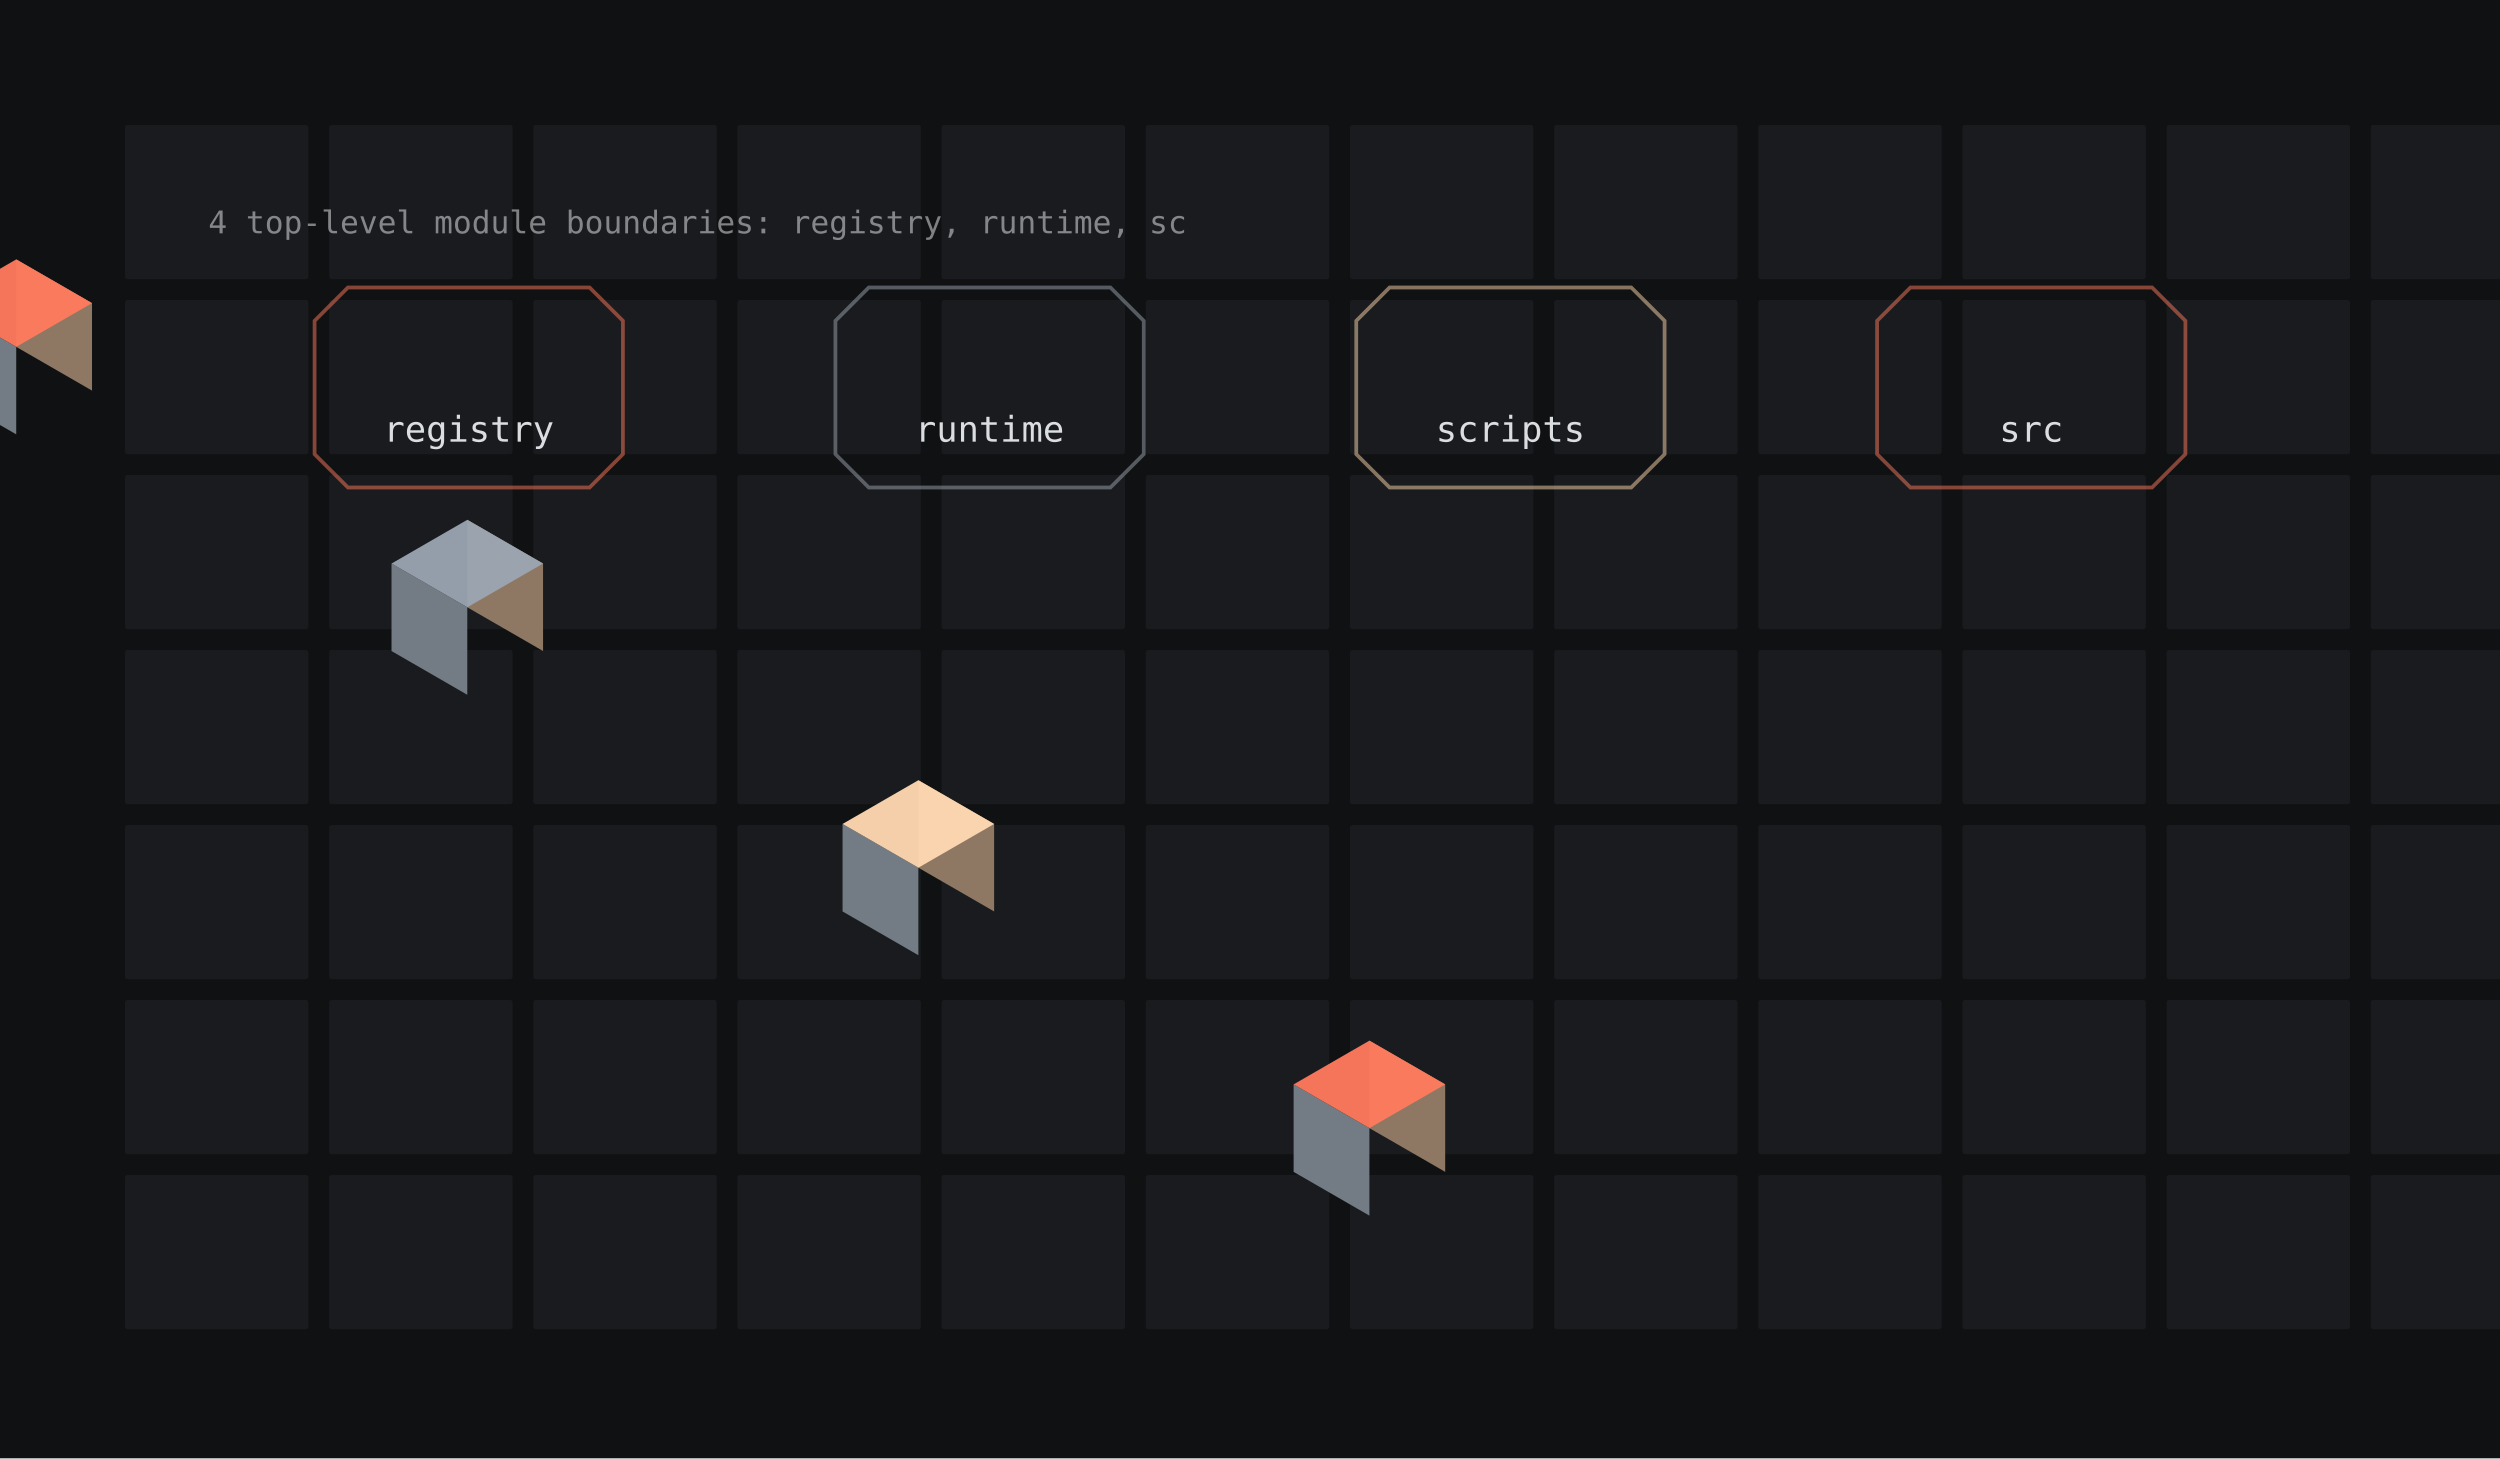
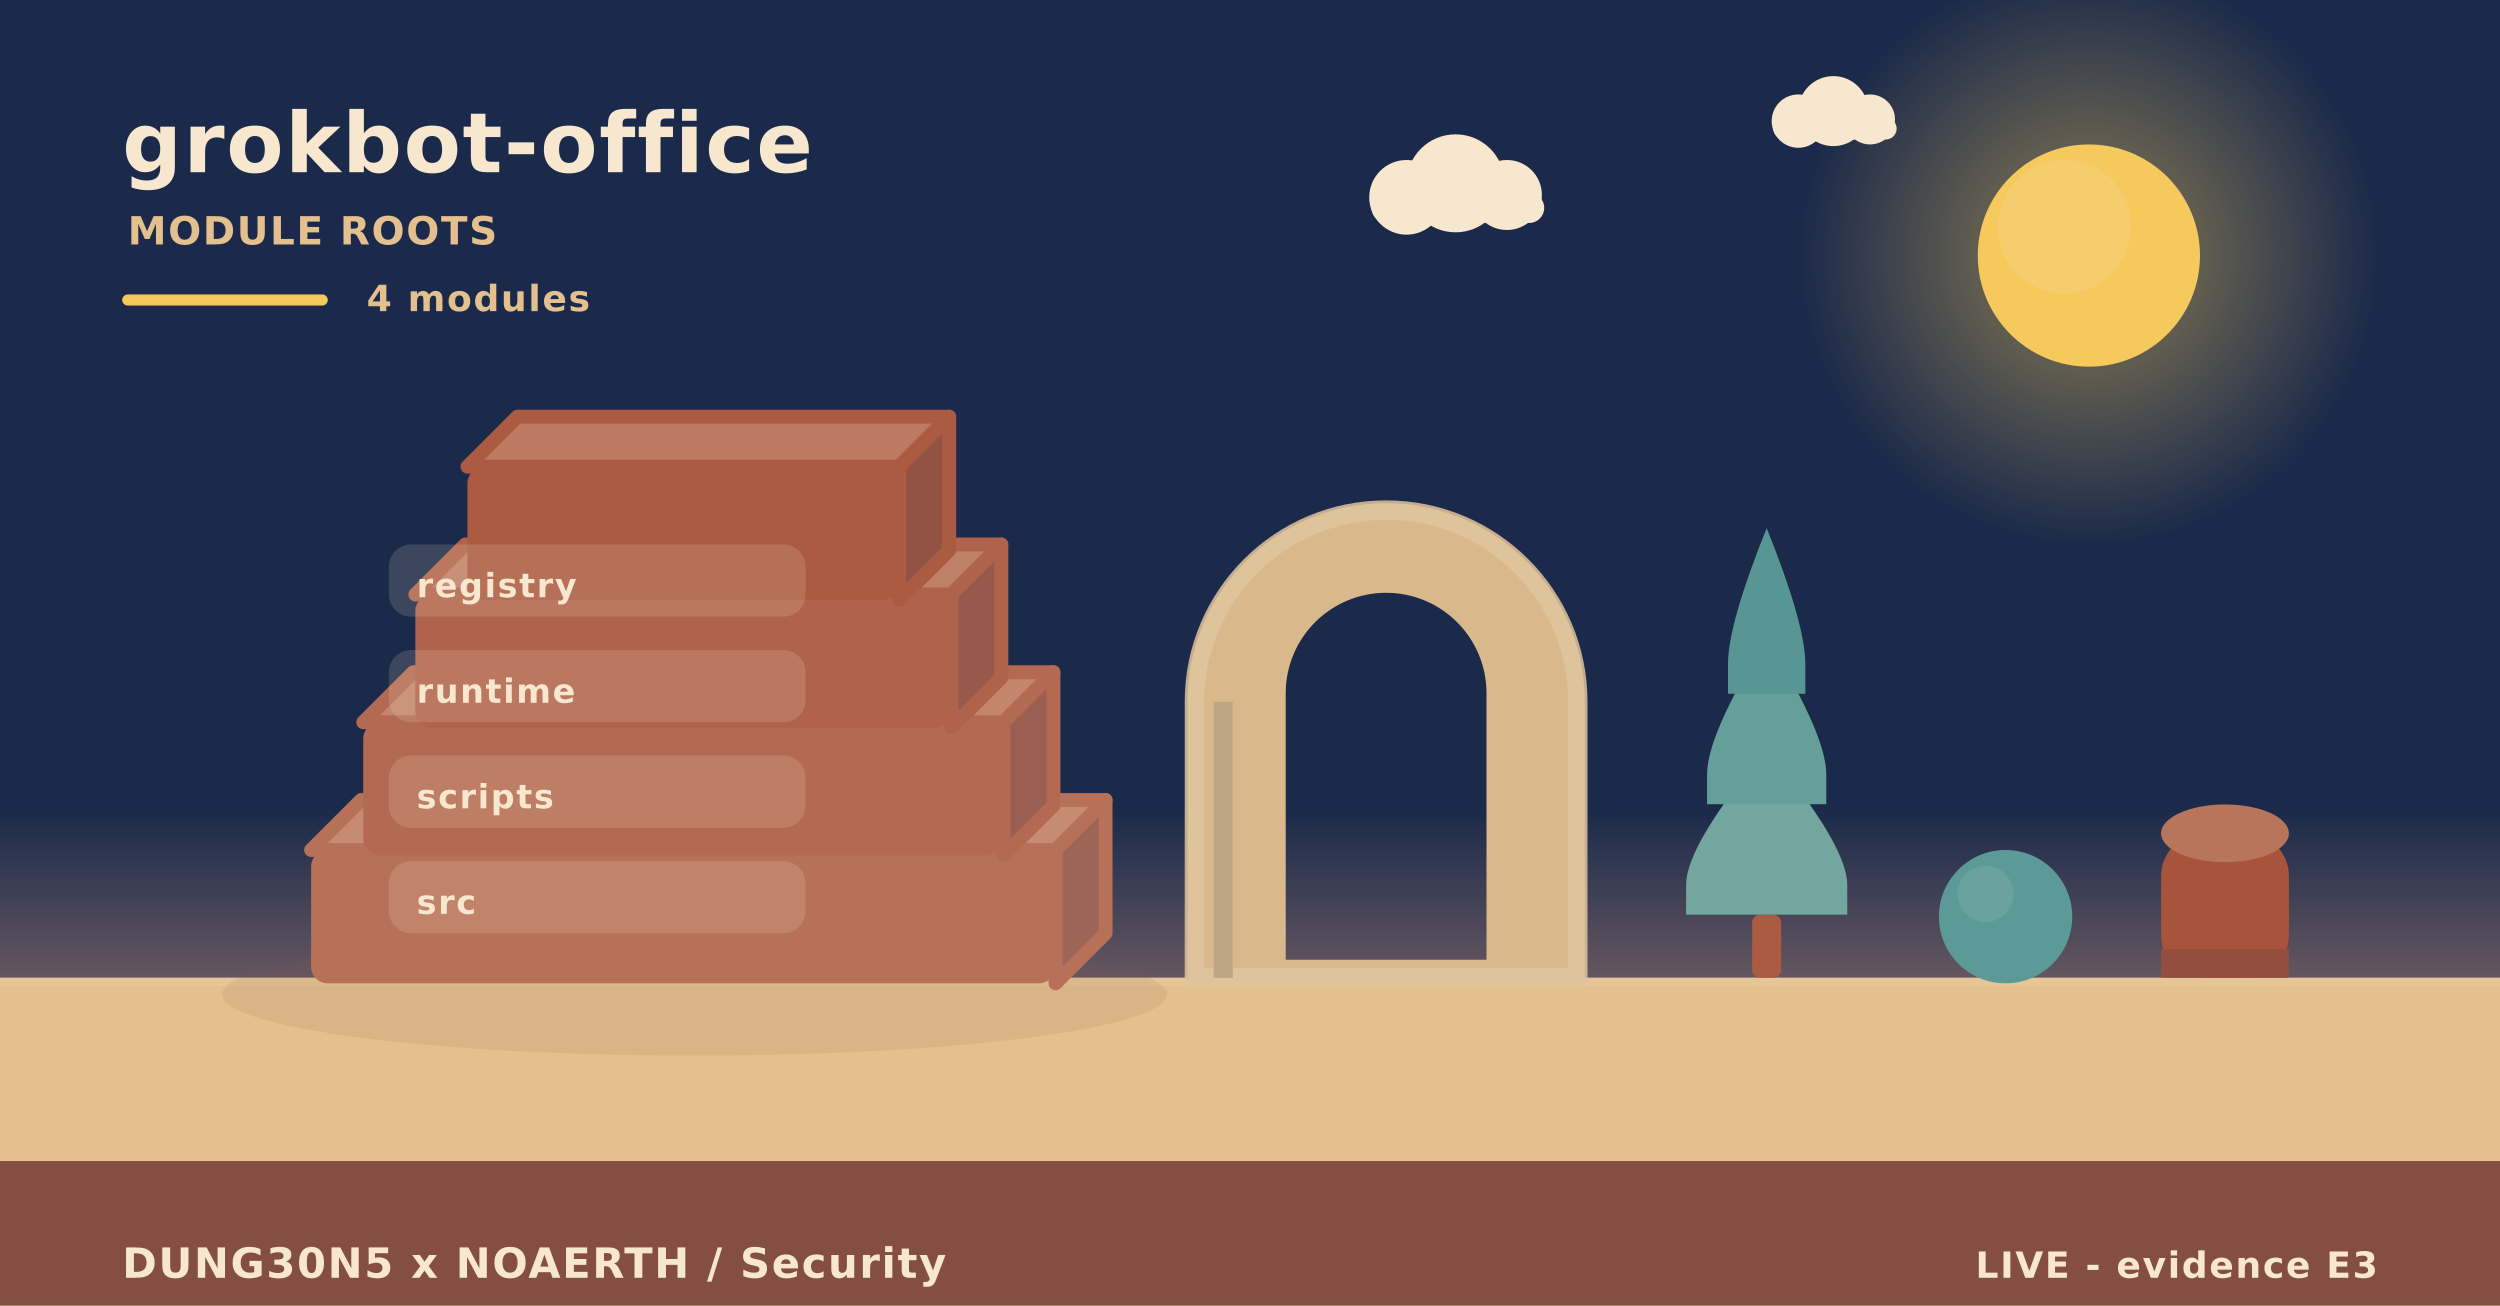
- <svg xmlns="http://www.w3.org/2000/svg" viewBox="0 0 1200 700" width="1200" height="700" role="img" aria-label="grokbot-office architecture">
-   <rect width="1200" height="700" fill="#0f1113" />
-   <defs>
-     <linearGradient id="ga" x1="0" y1="0" x2="1" y2="1">
-       <stop offset="0%" stop-color="#ff7a5c" />
-       <stop offset="100%" stop-color="#9aa5b1" />
-     </linearGradient>
-   </defs>
-   <rect x="60.00" y="60.00" width="88.00" height="74.00" rx="1.20" fill="#f1f3f5" opacity="0.05" />
-   <rect x="158.00" y="60.00" width="88.00" height="74.00" rx="1.20" fill="#f1f3f5" opacity="0.05" />
-   <rect x="256.00" y="60.00" width="88.00" height="74.00" rx="1.20" fill="#f1f3f5" opacity="0.05" />
-   <rect x="354.00" y="60.00" width="88.00" height="74.00" rx="1.20" fill="#f1f3f5" opacity="0.05" />
-   <rect x="452.00" y="60.00" width="88.00" height="74.00" rx="1.20" fill="#f1f3f5" opacity="0.05" />
-   <rect x="550.00" y="60.00" width="88.00" height="74.00" rx="1.20" fill="#f1f3f5" opacity="0.05" />
-   <rect x="648.00" y="60.00" width="88.00" height="74.00" rx="1.20" fill="#f1f3f5" opacity="0.05" />
-   <rect x="746.00" y="60.00" width="88.00" height="74.00" rx="1.20" fill="#f1f3f5" opacity="0.05" />
-   <rect x="844.00" y="60.00" width="88.00" height="74.00" rx="1.20" fill="#f1f3f5" opacity="0.05" />
-   <rect x="942.00" y="60.00" width="88.00" height="74.00" rx="1.20" fill="#f1f3f5" opacity="0.05" />
-   <rect x="1040.00" y="60.00" width="88.00" height="74.00" rx="1.20" fill="#f1f3f5" opacity="0.05" />
-   <rect x="1138.00" y="60.00" width="88.00" height="74.00" rx="1.20" fill="#f1f3f5" opacity="0.05" />
-   <rect x="60.00" y="144.00" width="88.00" height="74.00" rx="1.20" fill="#f1f3f5" opacity="0.05" />
-   <rect x="158.00" y="144.00" width="88.00" height="74.00" rx="1.20" fill="#f1f3f5" opacity="0.05" />
-   <rect x="256.00" y="144.00" width="88.00" height="74.00" rx="1.20" fill="#f1f3f5" opacity="0.05" />
-   <rect x="354.00" y="144.00" width="88.00" height="74.00" rx="1.20" fill="#f1f3f5" opacity="0.05" />
-   <rect x="452.00" y="144.00" width="88.00" height="74.00" rx="1.20" fill="#f1f3f5" opacity="0.05" />
-   <rect x="550.00" y="144.00" width="88.00" height="74.00" rx="1.20" fill="#f1f3f5" opacity="0.05" />
-   <rect x="648.00" y="144.00" width="88.00" height="74.00" rx="1.20" fill="#f1f3f5" opacity="0.05" />
-   <rect x="746.00" y="144.00" width="88.00" height="74.00" rx="1.20" fill="#f1f3f5" opacity="0.05" />
-   <rect x="844.00" y="144.00" width="88.00" height="74.00" rx="1.20" fill="#f1f3f5" opacity="0.05" />
-   <rect x="942.00" y="144.00" width="88.00" height="74.00" rx="1.20" fill="#f1f3f5" opacity="0.05" />
-   <rect x="1040.00" y="144.00" width="88.00" height="74.00" rx="1.20" fill="#f1f3f5" opacity="0.05" />
-   <rect x="1138.00" y="144.00" width="88.00" height="74.00" rx="1.20" fill="#f1f3f5" opacity="0.05" />
-   <rect x="60.00" y="228.00" width="88.00" height="74.00" rx="1.20" fill="#f1f3f5" opacity="0.05" />
-   <rect x="158.00" y="228.00" width="88.00" height="74.00" rx="1.20" fill="#f1f3f5" opacity="0.05" />
-   <rect x="256.00" y="228.00" width="88.00" height="74.00" rx="1.20" fill="#f1f3f5" opacity="0.05" />
-   <rect x="354.00" y="228.00" width="88.00" height="74.00" rx="1.20" fill="#f1f3f5" opacity="0.05" />
-   <rect x="452.00" y="228.00" width="88.00" height="74.00" rx="1.20" fill="#f1f3f5" opacity="0.05" />
-   <rect x="550.00" y="228.00" width="88.00" height="74.00" rx="1.20" fill="#f1f3f5" opacity="0.05" />
-   <rect x="648.00" y="228.00" width="88.00" height="74.00" rx="1.20" fill="#f1f3f5" opacity="0.05" />
-   <rect x="746.00" y="228.00" width="88.00" height="74.00" rx="1.20" fill="#f1f3f5" opacity="0.05" />
-   <rect x="844.00" y="228.00" width="88.00" height="74.00" rx="1.20" fill="#f1f3f5" opacity="0.05" />
-   <rect x="942.00" y="228.00" width="88.00" height="74.00" rx="1.20" fill="#f1f3f5" opacity="0.05" />
-   <rect x="1040.00" y="228.00" width="88.00" height="74.00" rx="1.20" fill="#f1f3f5" opacity="0.05" />
-   <rect x="1138.00" y="228.00" width="88.00" height="74.00" rx="1.20" fill="#f1f3f5" opacity="0.05" />
-   <rect x="60.00" y="312.00" width="88.00" height="74.00" rx="1.20" fill="#f1f3f5" opacity="0.05" />
-   <rect x="158.00" y="312.00" width="88.00" height="74.00" rx="1.20" fill="#f1f3f5" opacity="0.05" />
-   <rect x="256.00" y="312.00" width="88.00" height="74.00" rx="1.20" fill="#f1f3f5" opacity="0.05" />
-   <rect x="354.00" y="312.00" width="88.00" height="74.00" rx="1.20" fill="#f1f3f5" opacity="0.05" />
-   <rect x="452.00" y="312.00" width="88.00" height="74.00" rx="1.20" fill="#f1f3f5" opacity="0.05" />
-   <rect x="550.00" y="312.00" width="88.00" height="74.00" rx="1.20" fill="#f1f3f5" opacity="0.05" />
-   <rect x="648.00" y="312.00" width="88.00" height="74.00" rx="1.20" fill="#f1f3f5" opacity="0.05" />
-   <rect x="746.00" y="312.00" width="88.00" height="74.00" rx="1.20" fill="#f1f3f5" opacity="0.05" />
-   <rect x="844.00" y="312.00" width="88.00" height="74.00" rx="1.20" fill="#f1f3f5" opacity="0.05" />
-   <rect x="942.00" y="312.00" width="88.00" height="74.00" rx="1.20" fill="#f1f3f5" opacity="0.05" />
-   <rect x="1040.00" y="312.00" width="88.00" height="74.00" rx="1.20" fill="#f1f3f5" opacity="0.05" />
-   <rect x="1138.00" y="312.00" width="88.00" height="74.00" rx="1.20" fill="#f1f3f5" opacity="0.05" />
-   <rect x="60.00" y="396.00" width="88.00" height="74.00" rx="1.20" fill="#f1f3f5" opacity="0.05" />
-   <rect x="158.00" y="396.00" width="88.00" height="74.00" rx="1.20" fill="#f1f3f5" opacity="0.05" />
-   <rect x="256.00" y="396.00" width="88.00" height="74.00" rx="1.20" fill="#f1f3f5" opacity="0.05" />
-   <rect x="354.00" y="396.00" width="88.00" height="74.00" rx="1.20" fill="#f1f3f5" opacity="0.05" />
-   <rect x="452.00" y="396.00" width="88.00" height="74.00" rx="1.20" fill="#f1f3f5" opacity="0.05" />
-   <rect x="550.00" y="396.00" width="88.00" height="74.00" rx="1.20" fill="#f1f3f5" opacity="0.05" />
-   <rect x="648.00" y="396.00" width="88.00" height="74.00" rx="1.20" fill="#f1f3f5" opacity="0.05" />
-   <rect x="746.00" y="396.00" width="88.00" height="74.00" rx="1.20" fill="#f1f3f5" opacity="0.05" />
-   <rect x="844.00" y="396.00" width="88.00" height="74.00" rx="1.20" fill="#f1f3f5" opacity="0.05" />
-   <rect x="942.00" y="396.00" width="88.00" height="74.00" rx="1.20" fill="#f1f3f5" opacity="0.05" />
-   <rect x="1040.00" y="396.00" width="88.00" height="74.00" rx="1.20" fill="#f1f3f5" opacity="0.05" />
-   <rect x="1138.00" y="396.00" width="88.00" height="74.00" rx="1.20" fill="#f1f3f5" opacity="0.05" />
-   <rect x="60.00" y="480.00" width="88.00" height="74.00" rx="1.20" fill="#f1f3f5" opacity="0.05" />
-   <rect x="158.00" y="480.00" width="88.00" height="74.00" rx="1.20" fill="#f1f3f5" opacity="0.05" />
-   <rect x="256.00" y="480.00" width="88.00" height="74.00" rx="1.20" fill="#f1f3f5" opacity="0.05" />
-   <rect x="354.00" y="480.00" width="88.00" height="74.00" rx="1.20" fill="#f1f3f5" opacity="0.05" />
-   <rect x="452.00" y="480.00" width="88.00" height="74.00" rx="1.20" fill="#f1f3f5" opacity="0.05" />
-   <rect x="550.00" y="480.00" width="88.00" height="74.00" rx="1.20" fill="#f1f3f5" opacity="0.05" />
-   <rect x="648.00" y="480.00" width="88.00" height="74.00" rx="1.20" fill="#f1f3f5" opacity="0.05" />
-   <rect x="746.00" y="480.00" width="88.00" height="74.00" rx="1.20" fill="#f1f3f5" opacity="0.05" />
-   <rect x="844.00" y="480.00" width="88.00" height="74.00" rx="1.20" fill="#f1f3f5" opacity="0.05" />
-   <rect x="942.00" y="480.00" width="88.00" height="74.00" rx="1.20" fill="#f1f3f5" opacity="0.05" />
-   <rect x="1040.00" y="480.00" width="88.00" height="74.00" rx="1.20" fill="#f1f3f5" opacity="0.05" />
-   <rect x="1138.00" y="480.00" width="88.00" height="74.00" rx="1.20" fill="#f1f3f5" opacity="0.05" />
-   <rect x="60.00" y="564.00" width="88.00" height="74.00" rx="1.20" fill="#f1f3f5" opacity="0.05" />
-   <rect x="158.00" y="564.00" width="88.00" height="74.00" rx="1.20" fill="#f1f3f5" opacity="0.05" />
-   <rect x="256.00" y="564.00" width="88.00" height="74.00" rx="1.20" fill="#f1f3f5" opacity="0.05" />
-   <rect x="354.00" y="564.00" width="88.00" height="74.00" rx="1.20" fill="#f1f3f5" opacity="0.05" />
-   <rect x="452.00" y="564.00" width="88.00" height="74.00" rx="1.20" fill="#f1f3f5" opacity="0.05" />
-   <rect x="550.00" y="564.00" width="88.00" height="74.00" rx="1.20" fill="#f1f3f5" opacity="0.05" />
-   <rect x="648.00" y="564.00" width="88.00" height="74.00" rx="1.20" fill="#f1f3f5" opacity="0.05" />
-   <rect x="746.00" y="564.00" width="88.00" height="74.00" rx="1.20" fill="#f1f3f5" opacity="0.05" />
-   <rect x="844.00" y="564.00" width="88.00" height="74.00" rx="1.20" fill="#f1f3f5" opacity="0.05" />
-   <rect x="942.00" y="564.00" width="88.00" height="74.00" rx="1.20" fill="#f1f3f5" opacity="0.05" />
-   <rect x="1040.00" y="564.00" width="88.00" height="74.00" rx="1.20" fill="#f1f3f5" opacity="0.05" />
-   <rect x="1138.00" y="564.00" width="88.00" height="74.00" rx="1.20" fill="#f1f3f5" opacity="0.05" />
-   <path d="M167.00,138.00 H283.00 L299.00,154.00 V218.00 L283.00,234.00 H167.00 L151.00,218.00 V154.00 Z" fill="none" stroke="rgba(255,122,92,0.550)" stroke-width="1.80" opacity="0.90" />
-   <polygon points="7.79,166.50 44.17,187.50 44.17,145.50 7.79,124.50" fill="#947d67" opacity="0.95" />
-   <polygon points="-28.58,187.50 7.79,208.50 7.79,166.50 -28.58,145.50" fill="#78818a" opacity="0.95" />
-   <polygon points="7.79,124.50 44.17,145.50 7.79,166.50 -28.58,145.50" fill="#ff7a5c" opacity="0.95" />
-   <text x="225" y="212" font-family="ui-monospace,Menlo,monospace" font-size="17" fill="rgba(241,243,245,0.900)" text-anchor="middle">registry</text>
-   <path d="M417.00,138.00 H533.00 L549.00,154.00 V218.00 L533.00,234.00 H417.00 L401.00,218.00 V154.00 Z" fill="none" stroke="rgba(154,165,177,0.550)" stroke-width="1.80" opacity="0.90" />
-   <polygon points="224.30,291.50 260.67,312.50 260.67,270.50 224.30,249.50" fill="#947d67" opacity="0.95" />
-   <polygon points="187.93,312.50 224.30,333.50 224.30,291.50 187.93,270.50" fill="#78818a" opacity="0.95" />
-   <polygon points="224.30,249.50 260.67,270.50 224.30,291.50 187.93,270.50" fill="#9aa5b1" opacity="0.95" />
-   <text x="475" y="212" font-family="ui-monospace,Menlo,monospace" font-size="17" fill="rgba(241,243,245,0.900)" text-anchor="middle">runtime</text>
-   <path d="M667.00,138.00 H783.00 L799.00,154.00 V218.00 L783.00,234.00 H667.00 L651.00,218.00 V154.00 Z" fill="none" stroke="rgba(255,216,177,0.550)" stroke-width="1.80" opacity="0.90" />
-   <polygon points="440.81,416.50 477.18,437.50 477.18,395.50 440.81,374.50" fill="#947d67" opacity="0.95" />
-   <polygon points="404.43,437.50 440.81,458.50 440.81,416.50 404.43,395.50" fill="#78818a" opacity="0.95" />
-   <polygon points="440.81,374.50 477.18,395.50 440.81,416.50 404.43,395.50" fill="#ffd8b1" opacity="0.95" />
-   <text x="725" y="212" font-family="ui-monospace,Menlo,monospace" font-size="17" fill="rgba(241,243,245,0.900)" text-anchor="middle">scripts</text>
-   <path d="M917.00,138.00 H1033.00 L1049.00,154.00 V218.00 L1033.00,234.00 H917.00 L901.00,218.00 V154.00 Z" fill="none" stroke="rgba(255,122,92,0.550)" stroke-width="1.80" opacity="0.90" />
-   <polygon points="657.31,541.50 693.69,562.50 693.69,520.50 657.31,499.50" fill="#947d67" opacity="0.95" />
-   <polygon points="620.94,562.50 657.31,583.50 657.31,541.50 620.94,520.50" fill="#78818a" opacity="0.95" />
-   <polygon points="657.31,499.50 693.69,520.50 657.31,541.50 620.94,520.50" fill="#ff7a5c" opacity="0.95" />
-   <text x="975" y="212" font-family="ui-monospace,Menlo,monospace" font-size="17" fill="rgba(241,243,245,0.900)" text-anchor="middle">src</text>
-   <text x="100" y="112" font-family="ui-monospace,Menlo,monospace" font-size="15" fill="rgba(241,243,245,0.500)">4 top-level module boundaries: registry, runtime, sc</text>
+ <svg xmlns="http://www.w3.org/2000/svg" width="900" height="470" viewBox="0 0 900 470" role="img" aria-label="grokbot-office - how it is built">
+   <linearGradient id="skya" x1="0" y1="0" x2="0" y2="1">
+     <stop offset="0" stop-color="#1b2a4a" />
+     <stop offset="0.62" stop-color="#1b2a4a" />
+     <stop offset="1" stop-color="#f3ad8a" />
+   </linearGradient>
+   <rect width="900" height="470" fill="url(#skya)" />
+   <radialGradient id="suna">
+     <stop offset="0.35" stop-color="#f5c95c" stop-opacity="0.34" />
+     <stop offset="1" stop-color="#f5c95c" stop-opacity="0" />
+   </radialGradient>
+   <circle cx="752" cy="92" r="104" fill="url(#suna)" />
+   <circle cx="752" cy="92" r="40" fill="#f5c95c" />
+   <circle cx="743.2" cy="81.6" r="24" fill="#f5d27e" opacity="0.5" />
+   <g>
+     <circle cx="524" cy="66" r="17.64" fill="#f6e7ce" />
+     <circle cx="506.36" cy="71.04" r="13.44" fill="#f6e7ce" />
+     <circle cx="542.48" cy="70.2" r="12.6" fill="#f6e7ce" />
+     <rect x="493.76" y="69.36" width="62.16" height="10.92" rx="5.46" fill="#f6e7ce" />
+   </g>
+   <g>
+     <circle cx="660" cy="40" r="12.6" fill="#f6e7ce" />
+     <circle cx="647.4" cy="43.6" r="9.6" fill="#f6e7ce" />
+     <circle cx="673.2" cy="43" r="9" fill="#f6e7ce" />
+     <rect x="638.4" y="42.4" width="44.4" height="7.8" rx="3.9" fill="#f6e7ce" />
+   </g>
+   <rect x="0" y="352" width="900" height="118" fill="#e3c08d" />
+   <rect x="0" y="352" width="900" height="3" fill="#e6c596" />
+   <text x="44" y="62" font-family="Verdana,DejaVu Sans,sans-serif" font-size="30" font-weight="700" letter-spacing="0.6" fill="#f6e7ce" text-anchor="start">grokbot-office</text>
+   <text x="46" y="88" font-family="Verdana,DejaVu Sans,sans-serif" font-size="14" font-weight="700" letter-spacing="0.6" fill="#e3c08d" text-anchor="start">MODULE ROOTS</text>
+   <rect x="44" y="106" width="74" height="4" rx="2" fill="#f5c95c" />
+   <text x="132" y="112" font-family="Verdana,DejaVu Sans,sans-serif" font-size="13" font-weight="700" letter-spacing="0.6" fill="#e3c08d" text-anchor="start">4 modules</text>
+   <ellipse cx="250" cy="358" rx="170" ry="22" fill="rgba(138,90,68,0.11)" />
+   <path d="M112,306 L380,306 L398,288 L130,288 Z" fill="#c68b73" stroke="#b87159" stroke-width="5" stroke-linejoin="round" />
+   <path d="M380,306 L398,288 L398,336 L380,354 Z" fill="#9d6556" stroke="#b87159" stroke-width="5" stroke-linejoin="round" />
+   <rect x="112" y="306" width="268" height="48" rx="6" fill="#b87159" />
+   <path d="M130.76,260 L361.24,260 L379.24,242 L148.76,242 Z" fill="#c3866d" stroke="#b46a52" stroke-width="5" stroke-linejoin="round" />
+   <path d="M361.24,260 L379.24,242 L379.24,290 L361.24,308 Z" fill="#9a5f51" stroke="#b46a52" stroke-width="5" stroke-linejoin="round" />
+   <rect x="130.76" y="260" width="230.48" height="48" rx="6" fill="#b46a52" />
+   <path d="M149.52,214 L342.48,214 L360.48,196 L167.52,196 Z" fill="#bf8068" stroke="#b0634b" stroke-width="5" stroke-linejoin="round" />
+   <path d="M342.48,214 L360.48,196 L360.48,244 L342.48,262 Z" fill="#97594b" stroke="#b0634b" stroke-width="5" stroke-linejoin="round" />
+   <rect x="149.52" y="214" width="192.96" height="48" rx="6" fill="#b0634b" />
+   <path d="M168.28,168 L323.72,168 L341.72,150 L186.28,150 Z" fill="#bc7a62" stroke="#ac5b43" stroke-width="5" stroke-linejoin="round" />
+   <path d="M323.72,168 L341.72,150 L341.72,198 L323.72,216 Z" fill="#935344" stroke="#ac5b43" stroke-width="5" stroke-linejoin="round" />
+   <rect x="168.28" y="168" width="155.44" height="48" rx="6" fill="#ac5b43" />
+   <rect x="140" y="196" width="150" height="26" rx="8" fill="rgba(246,231,206,0.16)" opacity="0.94" />
+   <text x="150" y="215" font-family="Verdana,DejaVu Sans,sans-serif" font-size="12" font-weight="700" letter-spacing="0.6" fill="#f6e7ce" text-anchor="start">registry</text>
+   <rect x="140" y="234" width="150" height="26" rx="8" fill="rgba(246,231,206,0.16)" opacity="0.94" />
+   <text x="150" y="253" font-family="Verdana,DejaVu Sans,sans-serif" font-size="12" font-weight="700" letter-spacing="0.6" fill="#f6e7ce" text-anchor="start">runtime</text>
+   <rect x="140" y="272" width="150" height="26" rx="8" fill="rgba(246,231,206,0.16)" opacity="0.94" />
+   <text x="150" y="291" font-family="Verdana,DejaVu Sans,sans-serif" font-size="12" font-weight="700" letter-spacing="0.6" fill="#f6e7ce" text-anchor="start">scripts</text>
+   <rect x="140" y="310" width="150" height="26" rx="8" fill="rgba(246,231,206,0.16)" opacity="0.94" />
+   <text x="150" y="329" font-family="Verdana,DejaVu Sans,sans-serif" font-size="12" font-weight="700" letter-spacing="0.6" fill="#f6e7ce" text-anchor="start">src</text>
+   <path d="M430,352 L430,252.64 A69,69 0 0 1 568,252.64 L568,352 Z M460.36,348 L460.36,249.55 A38.64,38.64 0 0 1 537.64,249.55 L537.64,348 Z" fill="#d9b98c" fill-rule="evenodd" stroke="#d9b98c" stroke-width="5" stroke-linejoin="round" />
+   <path d="M430,352 L430,252.64 A69,69 0 0 1 568,252.64 L568,352 Z" fill="none" stroke="#e0c49c" stroke-width="7" stroke-linecap="round" opacity="0.85" />
+   <rect x="436.9" y="252.64" width="6.9" height="99.36" fill="#bea583" />
+   <rect x="630.78" y="329.28" width="10.44" height="22.72" rx="2.9" fill="#ac5b43" />
+   <path d="M636,269.64 Q607,304.23 607,318.54 Q607,329.28 607,329.28 L665,329.28 Q665,329.28 665,318.54 Q665,304.23 636,269.64 Z" fill="#74a6a0" />
+   <path d="M636,229.88 Q614.54,264.47 614.54,278.78 Q614.54,289.52 614.54,289.52 L657.46,289.52 Q657.46,289.52 657.46,278.78 Q657.46,264.47 636,229.88 Z" fill="#649f9a" />
+   <path d="M636,190.12 Q622.08,224.71 622.08,239.02 Q622.08,249.76 622.08,249.76 L649.92,249.76 Q649.92,249.76 649.92,239.02 Q649.92,224.71 636,190.12 Z" fill="#589694" />
+   <circle cx="722" cy="330" r="24" fill="#5b9a97" />
+   <circle cx="714.8" cy="321.84" r="10.08" fill="#7aa9a2" opacity="0.55" />
+   <rect x="778" y="300" width="46" height="52" rx="15.33" fill="#a8543c" />
+   <ellipse cx="801" cy="300" rx="23" ry="10.4" fill="#b9745c" />
+   <rect x="778" y="341.6" width="46" height="10.4" fill="#944e3e" />
+   <rect x="0" y="418" width="900" height="52" rx="0" fill="#7e4740" opacity="0.94" />
+   <text x="44" y="460" font-family="Verdana,DejaVu Sans,sans-serif" font-size="15" font-weight="700" letter-spacing="0.6" fill="#f6e7ce" text-anchor="start">DUNG30N5 x NOAERTH  /  Security</text>
+   <text x="856" y="460" font-family="Verdana,DejaVu Sans,sans-serif" font-size="13" font-weight="700" letter-spacing="0.6" fill="#f6e7ce" text-anchor="end">LIVE  -  evidence E3</text>
</svg>
